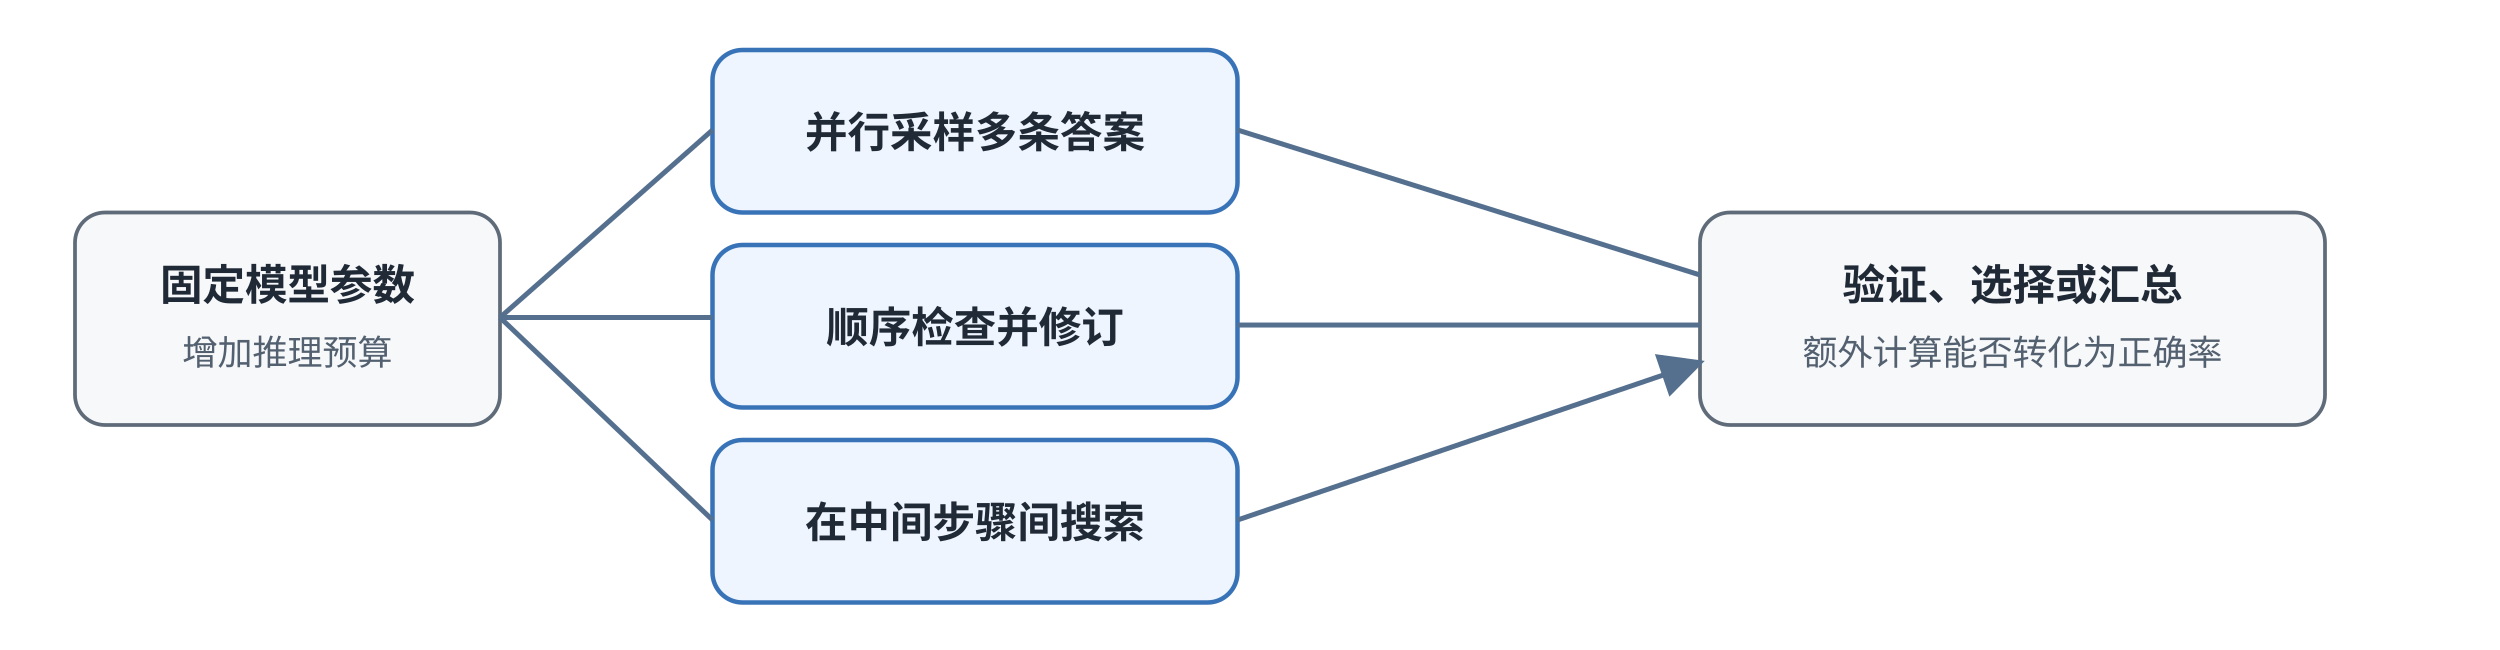
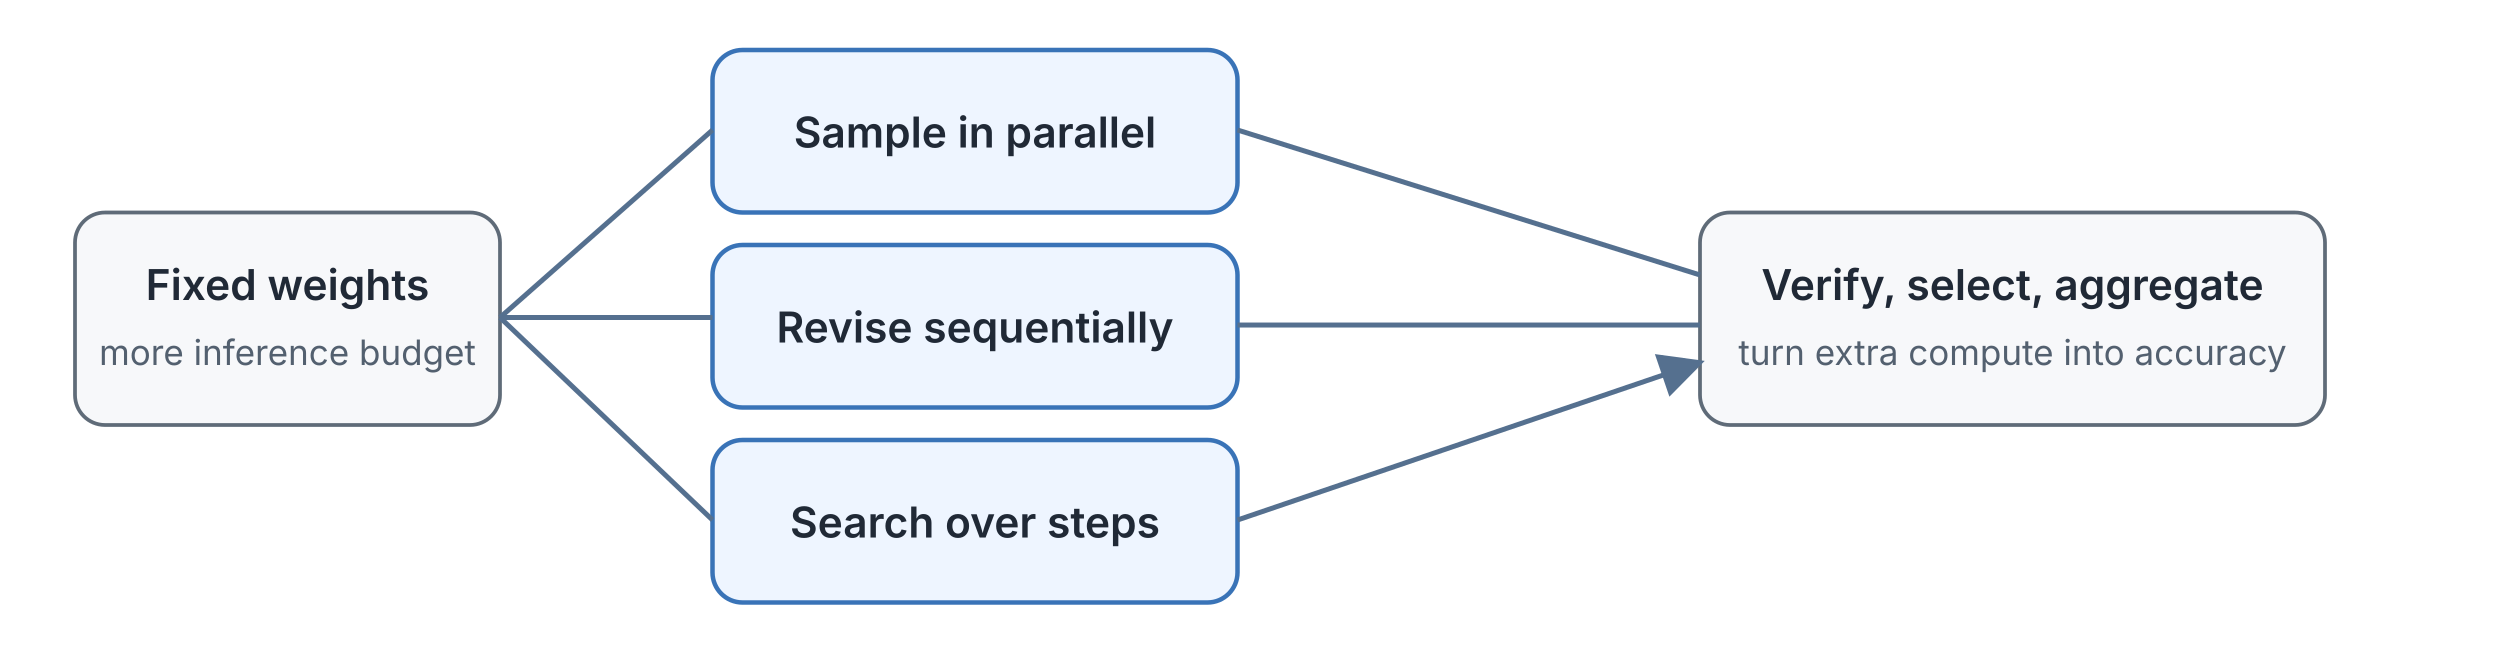
<svg xmlns="http://www.w3.org/2000/svg" width="1000" height="260" viewBox="0 0 1000 260" role="img" aria-labelledby="t d">
  <defs>
    <marker id="a" markerWidth="9" markerHeight="9" refX="8" refY="4.5" orient="auto">
      <path d="M0 0 9 4.5 0 9Z" fill="#55708f" />
    </marker>
-     <style>.b{fill:#f7f8fa;stroke:#5f6b78;stroke-width:1.5}.c{fill:#eef5ff;stroke:#3973b7;stroke-width:1.8}.t{font:600 17px 'Songti SC',serif;fill:#202936}.s{font:14px 'Songti SC',serif;fill:#53606f}.a{stroke:#55708f;stroke-width:2;fill:none;marker-end:url(#a)}</style>
+     <style>.b{fill:#f7f8fa;stroke:#5f6b78;stroke-width:1.5}.c{fill:#eef5ff;stroke:#3973b7;stroke-width:1.8}.t{font:600 17px Inter,Helvetica,Arial,sans-serif;fill:#202936}.s{font:14px Inter,Helvetica,Arial,sans-serif;fill:#53606f}.a{stroke:#55708f;stroke-width:2;fill:none;marker-end:url(#a)}</style>
  </defs>
  <rect x="30" y="85" width="170" height="85" rx="12" class="b" />
-   <text x="115" y="120" text-anchor="middle" class="t">固定模型参数</text>
-   <text x="115" y="146" text-anchor="middle" class="s">增加推理预算</text>
+   <text x="115" y="120" text-anchor="middle" class="t">Fixed weights</text>
+   <text x="115" y="146" text-anchor="middle" class="s">more inference budget</text>
  <rect x="285" y="20" width="210" height="65" rx="12" class="c" />
-   <text x="390" y="59" text-anchor="middle" class="t">并行采样多条答案</text>
+   <text x="390" y="59" text-anchor="middle" class="t">Sample in parallel</text>
  <rect x="285" y="98" width="210" height="65" rx="12" class="c" />
-   <text x="390" y="137" text-anchor="middle" class="t">顺序检查并修订</text>
+   <text x="390" y="137" text-anchor="middle" class="t">Revise sequentially</text>
  <rect x="285" y="176" width="210" height="65" rx="12" class="c" />
-   <text x="390" y="215" text-anchor="middle" class="t">在中间步骤间搜索</text>
+   <text x="390" y="215" text-anchor="middle" class="t">Search over steps</text>
  <rect x="680" y="85" width="250" height="85" rx="12" class="b" />
-   <text x="805" y="120" text-anchor="middle" class="t">验证、选择或汇总</text>
-   <text x="805" y="146" text-anchor="middle" class="s">额外计算能否转化为正确率</text>
+   <text x="805" y="120" text-anchor="middle" class="t">Verify, select, aggregate</text>
+   <text x="805" y="146" text-anchor="middle" class="s">turn extra compute into accuracy</text>
  <path d="M200 127 285 52M200 127H285M200 127 285 208M495 52 680 110M495 130H680M495 208 680 145" class="a" />
</svg>
